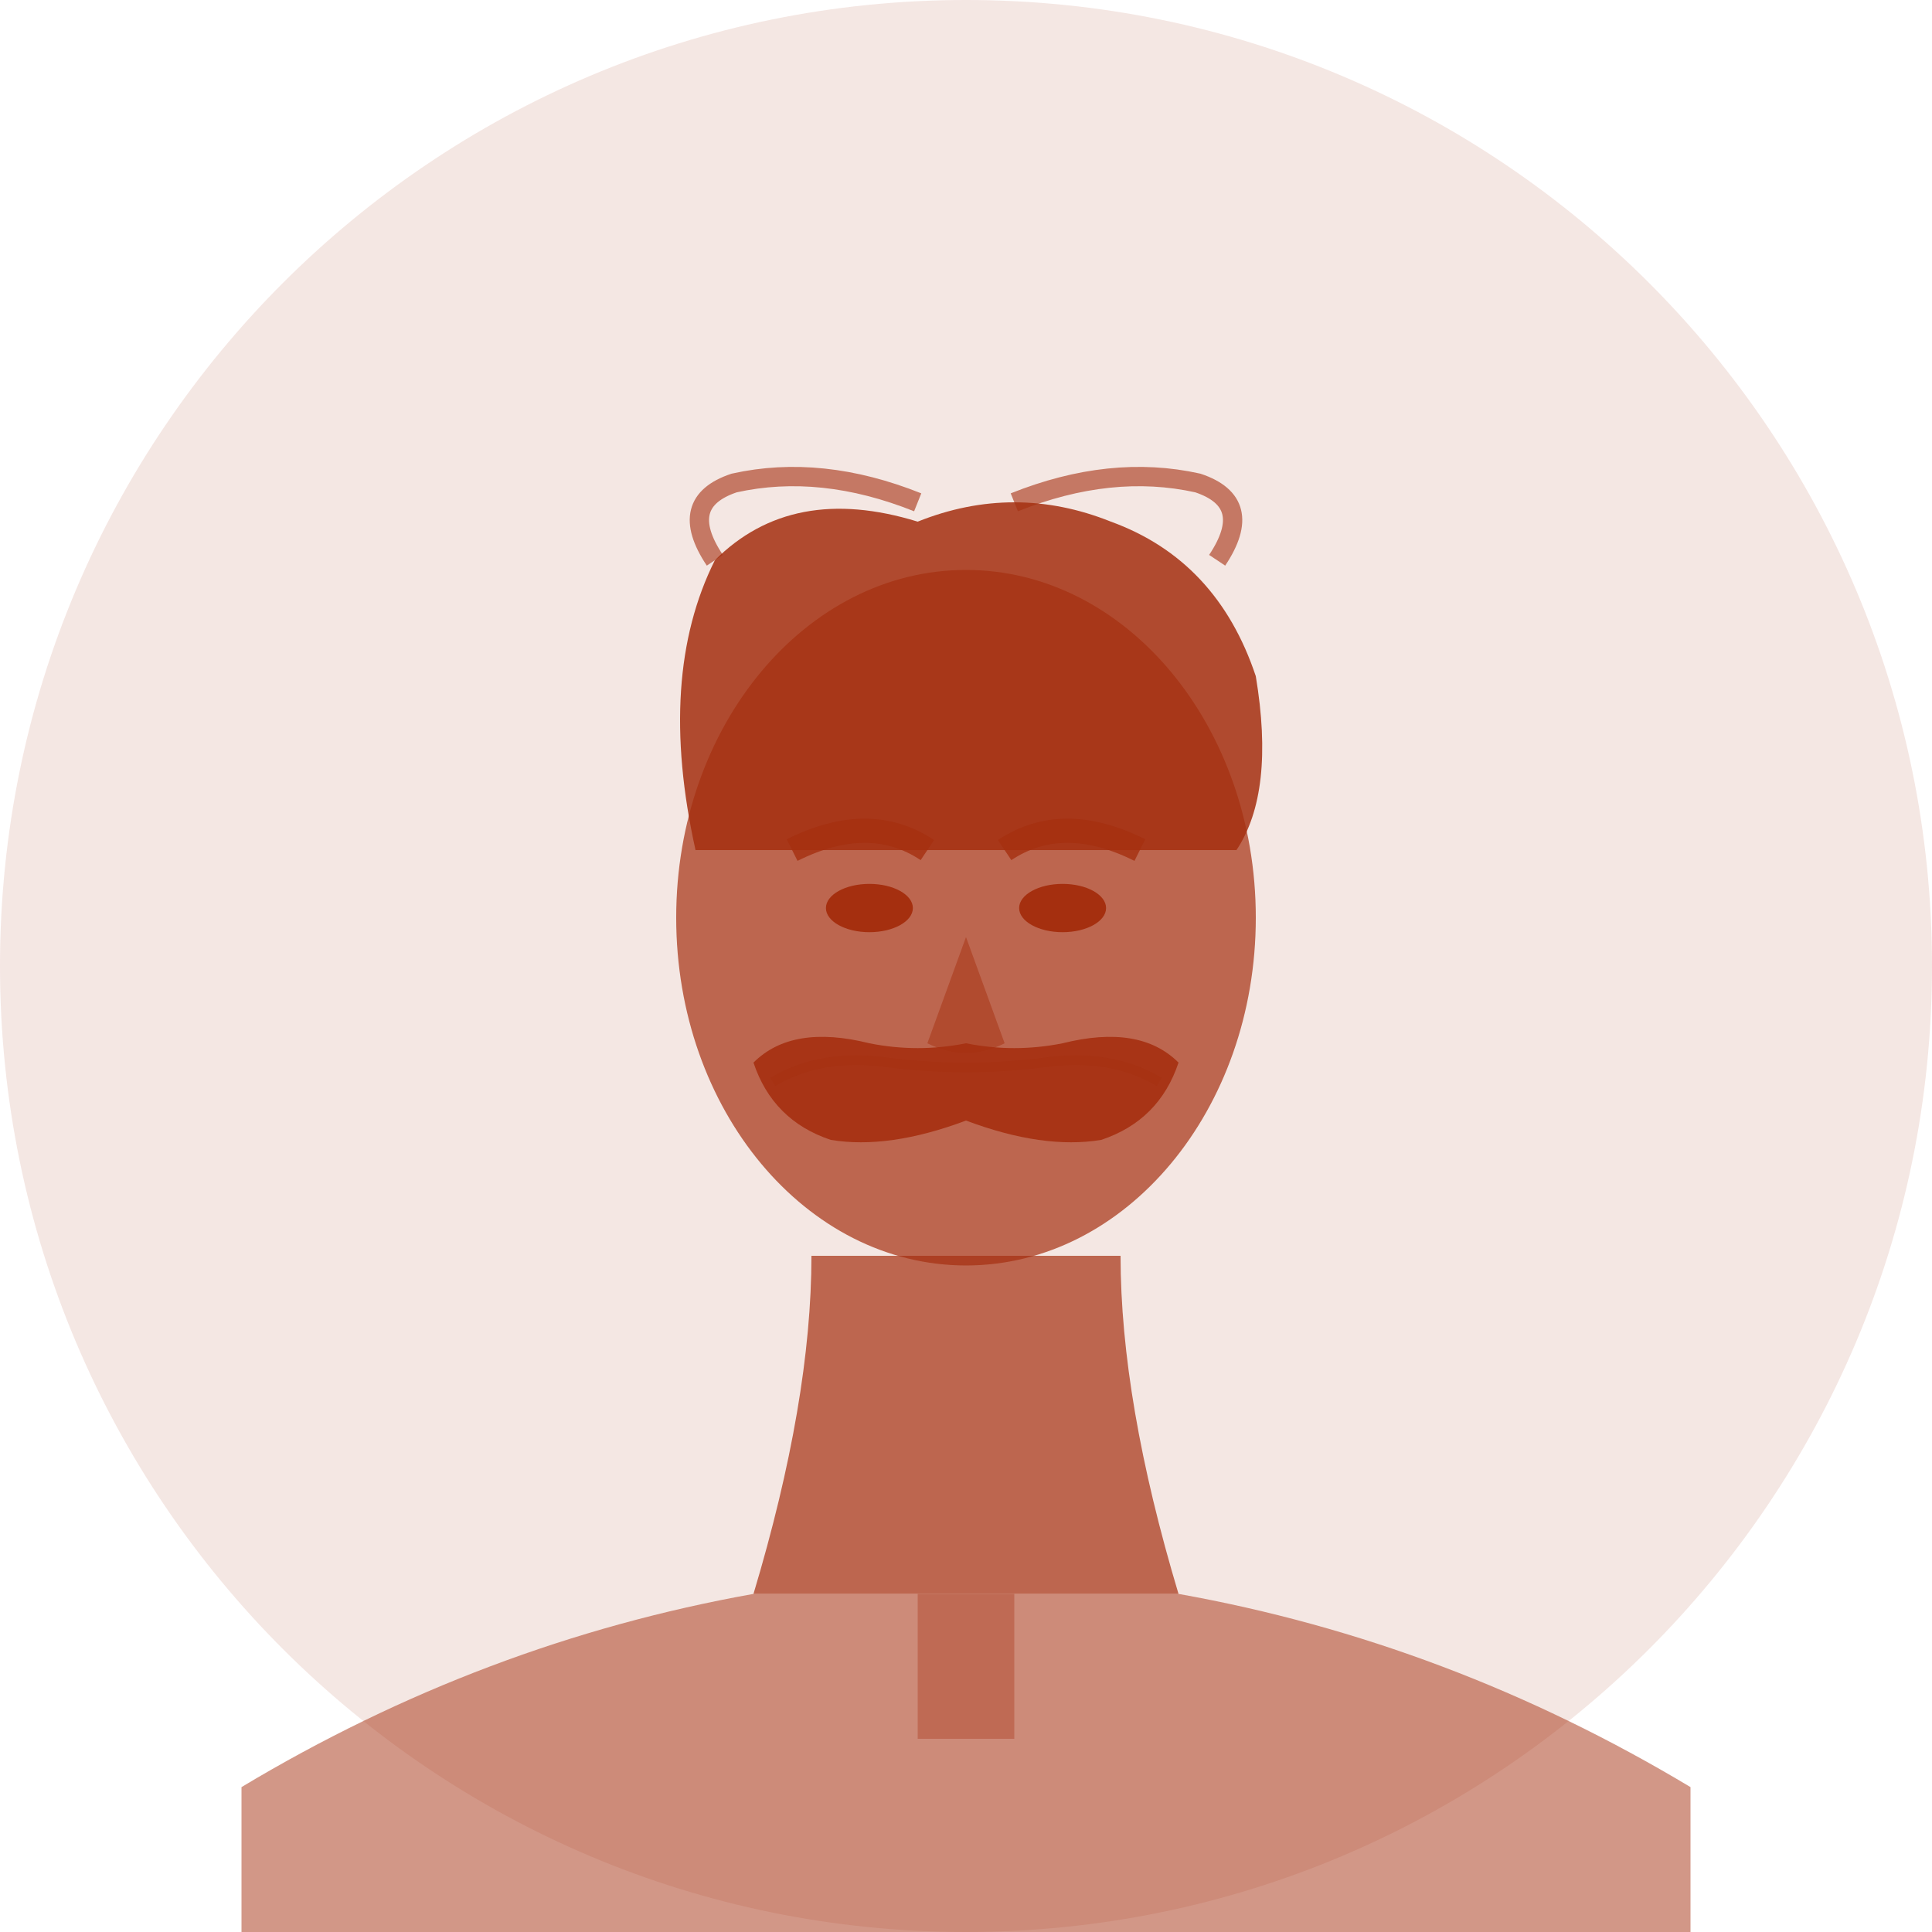
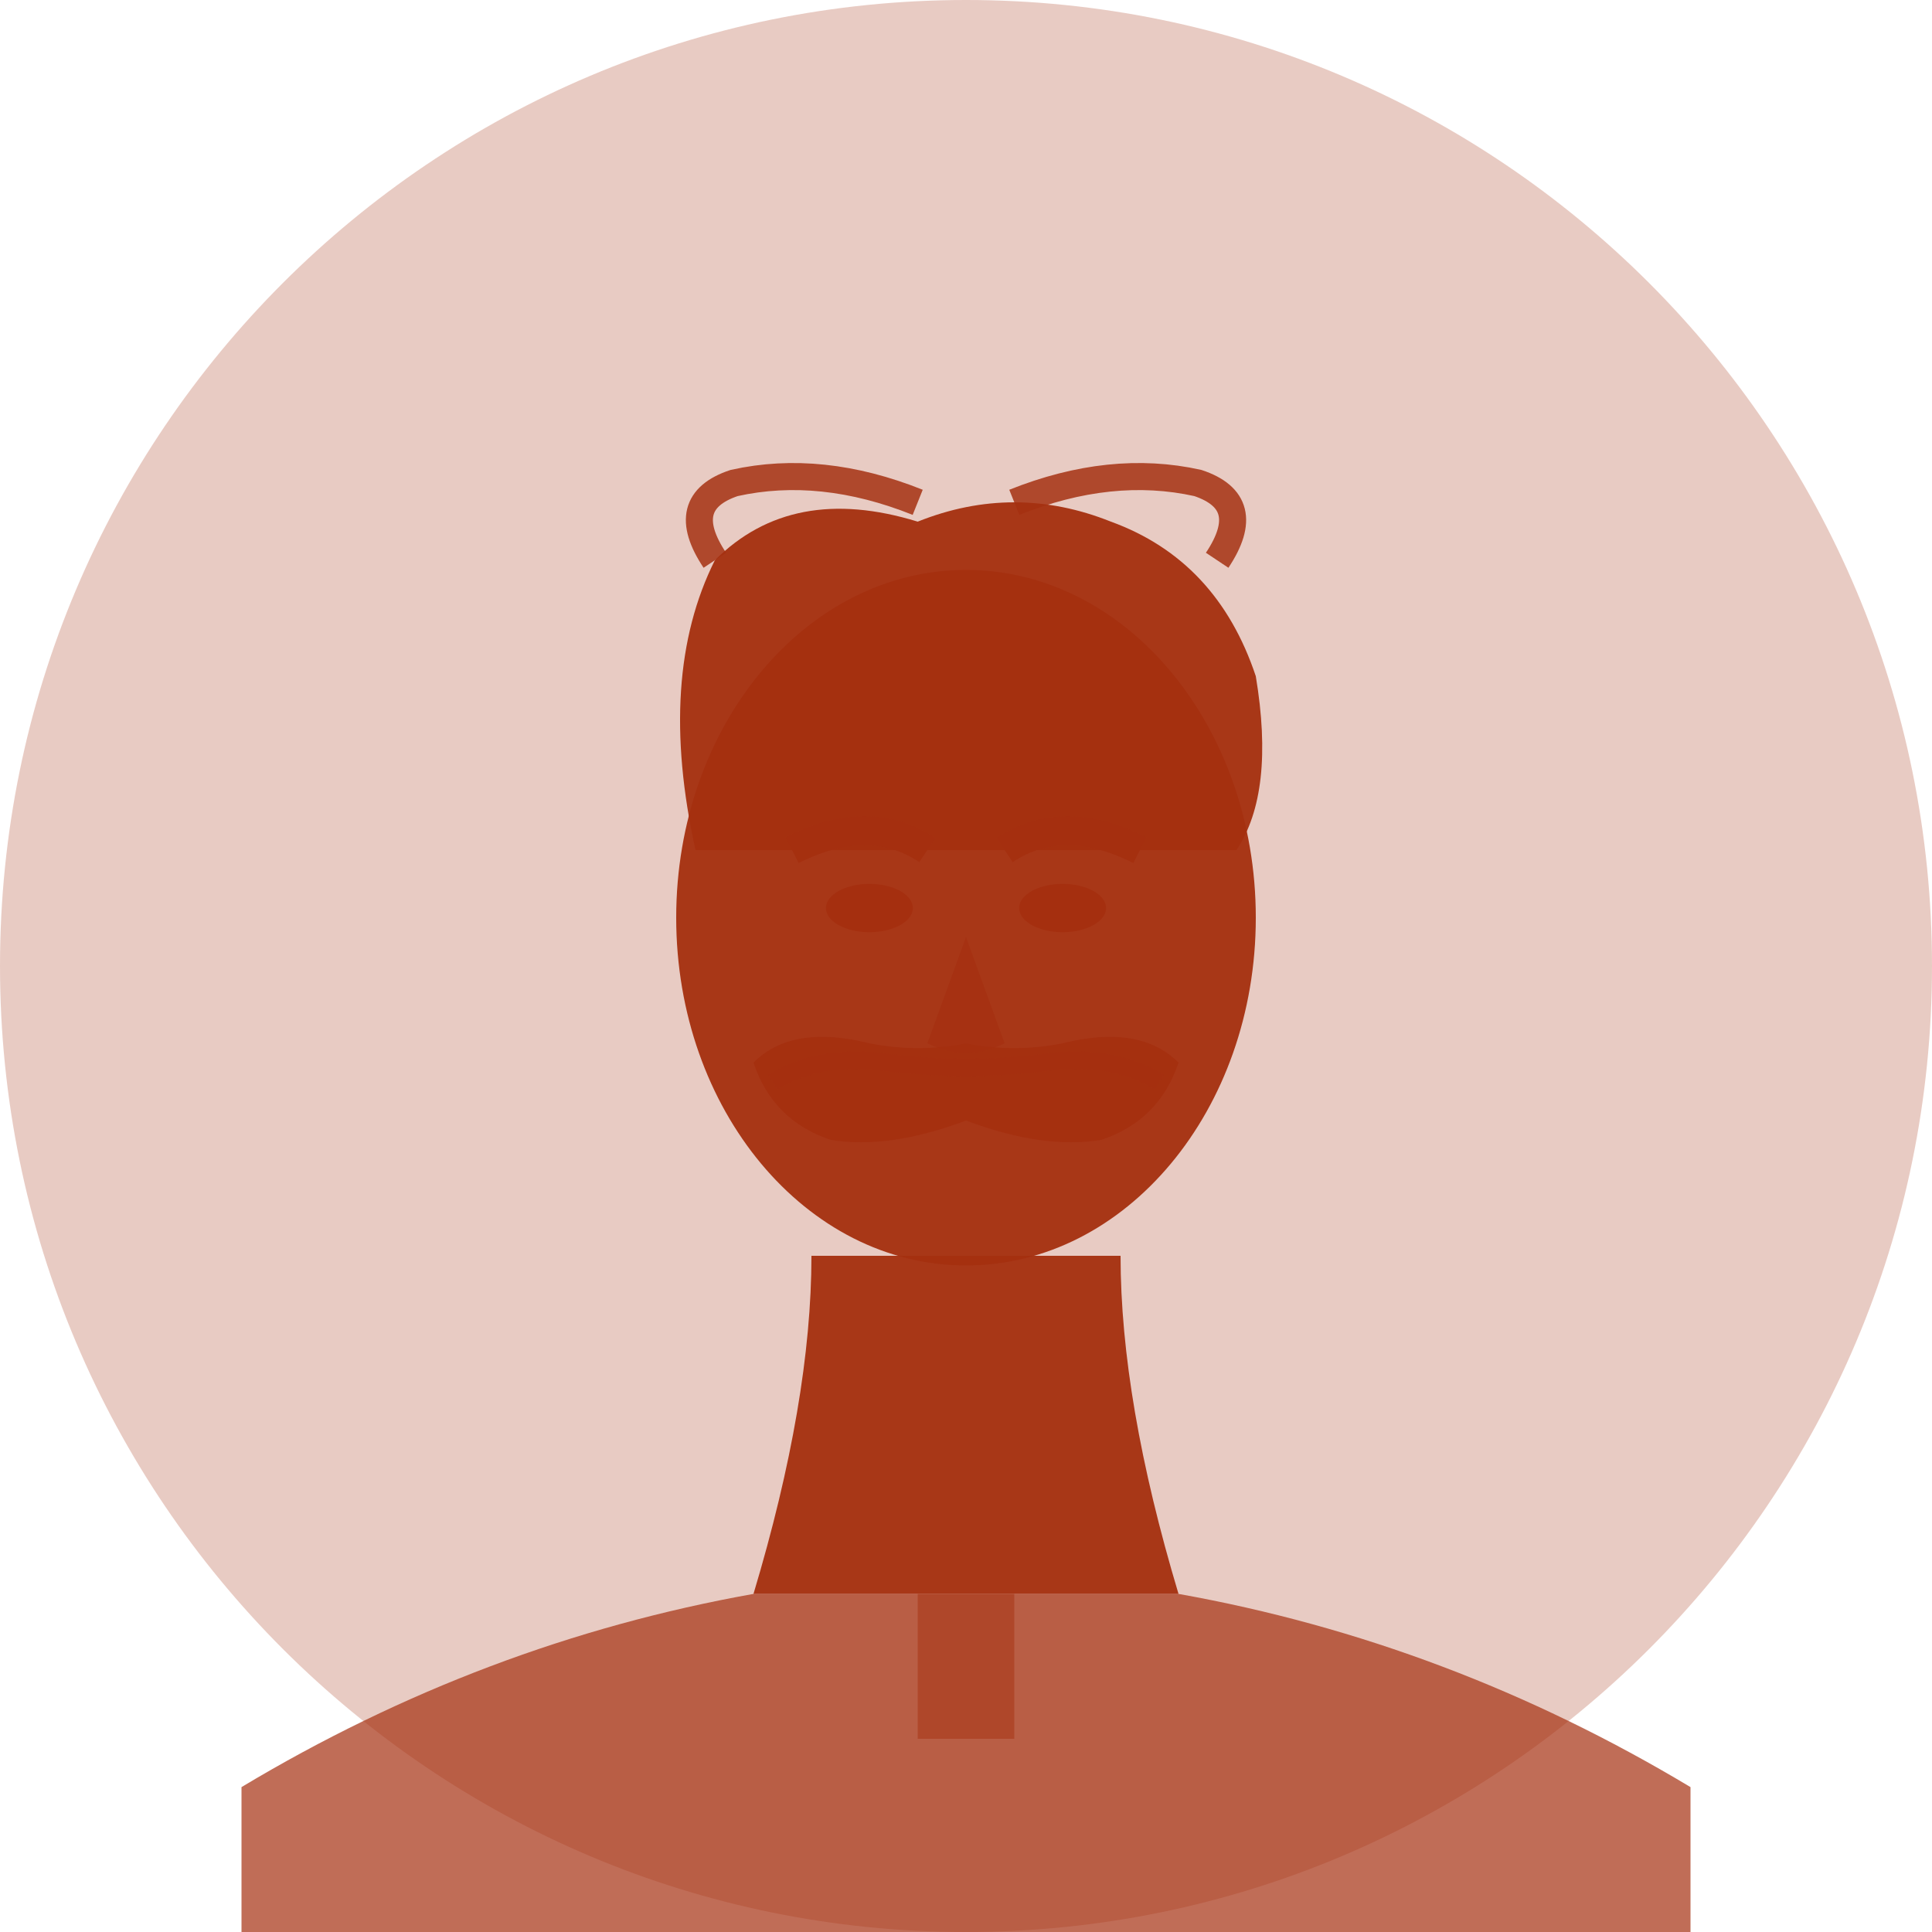
<svg xmlns="http://www.w3.org/2000/svg" viewBox="0 0 200 200" fill="none">
-   <rect width="200" height="200" rx="100" fill="#A52F0F" opacity="0.12" />
+   <rect width="200" height="200" rx="100" fill="#A52F0F" opacity="0.25" />
  <g transform="translate(100,100)">
-     <path d="M-16 30 Q-16 45 -22 65 L22 65 Q16 45 16 30Z" fill="#A52F0F" opacity="0.7" />
-     <path d="M-22 65 Q-50 70 -75 85 L-75 100 L75 100 L75 85 Q50 70 22 65Z" fill="#A52F0F" opacity="0.5" />
-     <path d="M-5 65 L-5 80 L5 80 L5 65Z" fill="#A52F0F" opacity="0.35" />
-     <ellipse cx="0" cy="-5" rx="30" ry="36" fill="#A52F0F" opacity="0.7" />
-     <path d="M-28 -12 Q-32 -30 -26 -42 Q-18 -50 -5 -46 Q5 -50 15 -46 Q26 -42 30 -30 Q32 -18 28 -12" fill="#A52F0F" opacity="0.85" />
-     <path d="M-26 -42 Q-30 -48 -24 -50 Q-15 -52 -5 -48" stroke="#A52F0F" stroke-width="2" fill="none" opacity="0.6" />
-     <path d="M5 -48 Q15 -52 24 -50 Q30 -48 26 -42" stroke="#A52F0F" stroke-width="2" fill="none" opacity="0.6" />
-     <path d="M-22 10 Q-18 6 -10 8 Q-5 9 0 8 Q5 9 10 8 Q18 6 22 10 Q20 16 14 18 Q8 19 0 16 Q-8 19 -14 18 Q-20 16 -22 10Z" fill="#A52F0F" opacity="0.9" />
-     <path d="M-20 12 Q-15 9 -8 10 Q0 11 8 10 Q15 9 20 12" stroke="#A52F0F" stroke-width="1" fill="none" opacity="0.5" />
+     <path d="M-16 30 Q-16 45 -22 65 L22 65 Q16 45 16 30Z" fill="#A52F0F" opacity="0.95" />
+     <path d="M-22 65 Q-50 70 -75 85 L-75 100 L75 100 L75 85 Q50 70 22 65Z" fill="#A52F0F" opacity="0.7" />
+     <path d="M-5 65 L-5 80 L5 80 L5 65Z" fill="#A52F0F" opacity="0.49" />
+     <ellipse cx="0" cy="-5" rx="30" ry="36" fill="#A52F0F" opacity="0.95" />
+     <path d="M-28 -12 Q-32 -30 -26 -42 Q-18 -50 -5 -46 Q5 -50 15 -46 Q26 -42 30 -30 Q32 -18 28 -12" fill="#A52F0F" opacity="0.95" />
+     <path d="M-26 -42 Q-30 -48 -24 -50 Q-15 -52 -5 -48" stroke="#A52F0F" stroke-width="2.8" fill="none" opacity="0.84" />
+     <path d="M5 -48 Q15 -52 24 -50 Q30 -48 26 -42" stroke="#A52F0F" stroke-width="2.8" fill="none" opacity="0.84" />
+     <path d="M-22 10 Q-18 6 -10 8 Q-5 9 0 8 Q5 9 10 8 Q18 6 22 10 Q20 16 14 18 Q8 19 0 16 Q-8 19 -14 18 Q-20 16 -22 10Z" fill="#A52F0F" opacity="0.95" />
+     <path d="M-20 12 Q-15 9 -8 10 Q0 11 8 10 Q15 9 20 12" stroke="#A52F0F" stroke-width="1.8" fill="none" opacity="0.7" />
    <ellipse cx="-10" cy="-6" rx="4.5" ry="2.5" fill="#A52F0F" />
    <ellipse cx="10" cy="-6" rx="4.5" ry="2.5" fill="#A52F0F" />
-     <path d="M-18 -12 Q-10 -16 -4 -12" stroke="#A52F0F" stroke-width="2.5" fill="none" opacity="0.8" />
-     <path d="M4 -12 Q10 -16 18 -12" stroke="#A52F0F" stroke-width="2.5" fill="none" opacity="0.8" />
-     <path d="M0 -3 L-4 8 Q0 10 4 8Z" fill="#A52F0F" opacity="0.5" />
+     <path d="M-18 -12 Q-10 -16 -4 -12" stroke="#A52F0F" stroke-width="3" fill="none" opacity="0.95" />
+     <path d="M4 -12 Q10 -16 18 -12" stroke="#A52F0F" stroke-width="3" fill="none" opacity="0.95" />
+     <path d="M0 -3 L-4 8 Q0 10 4 8Z" fill="#A52F0F" opacity="0.7" />
  </g>
</svg>
